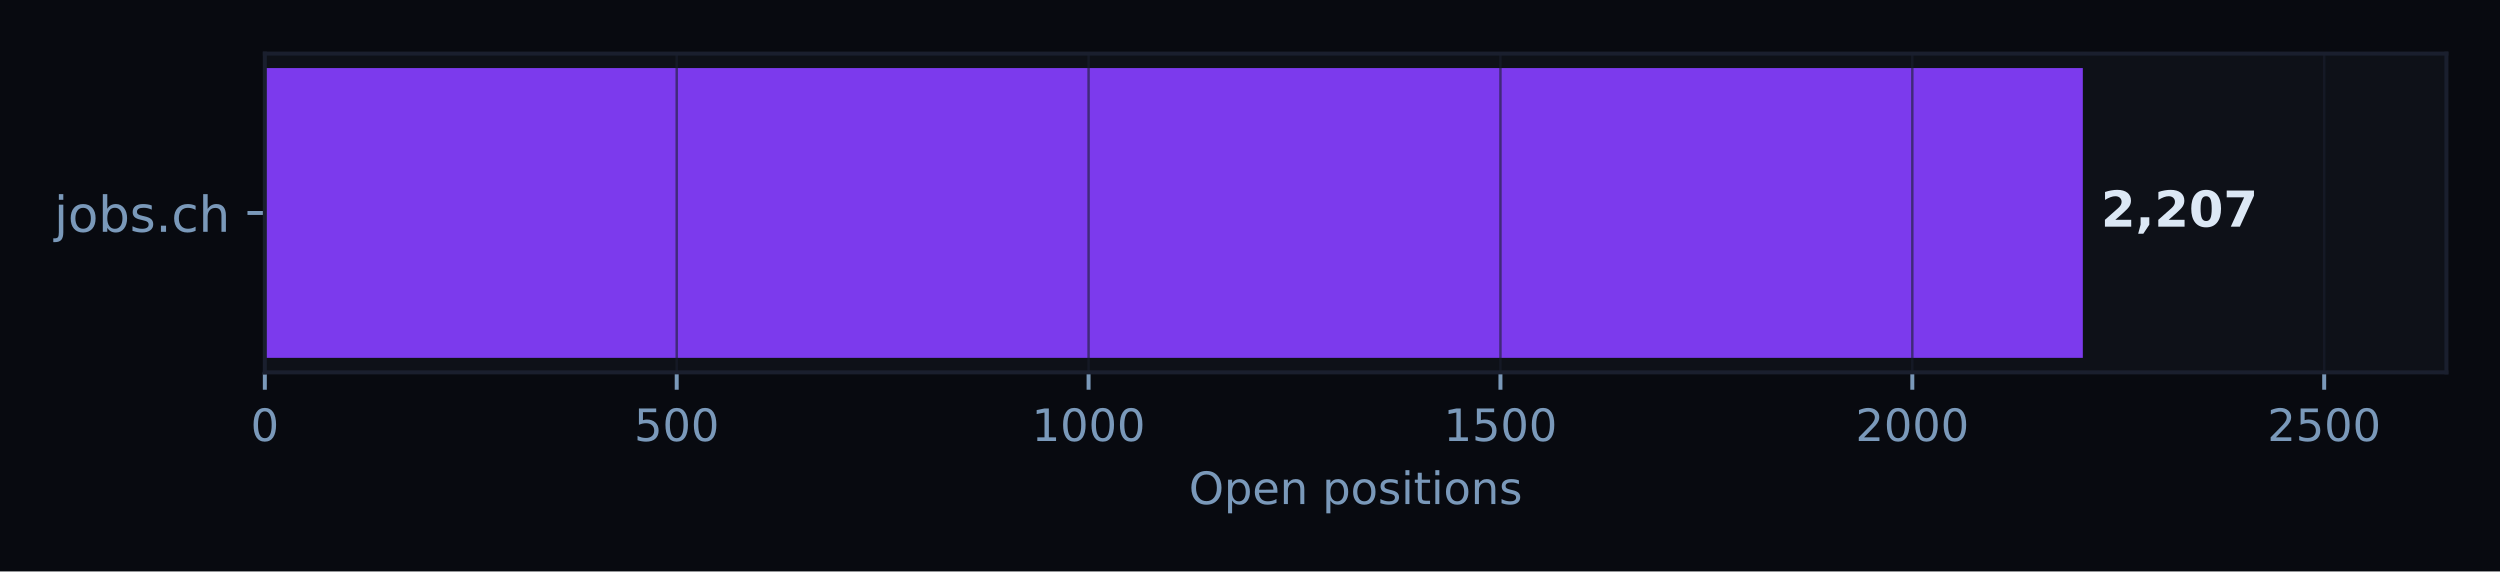
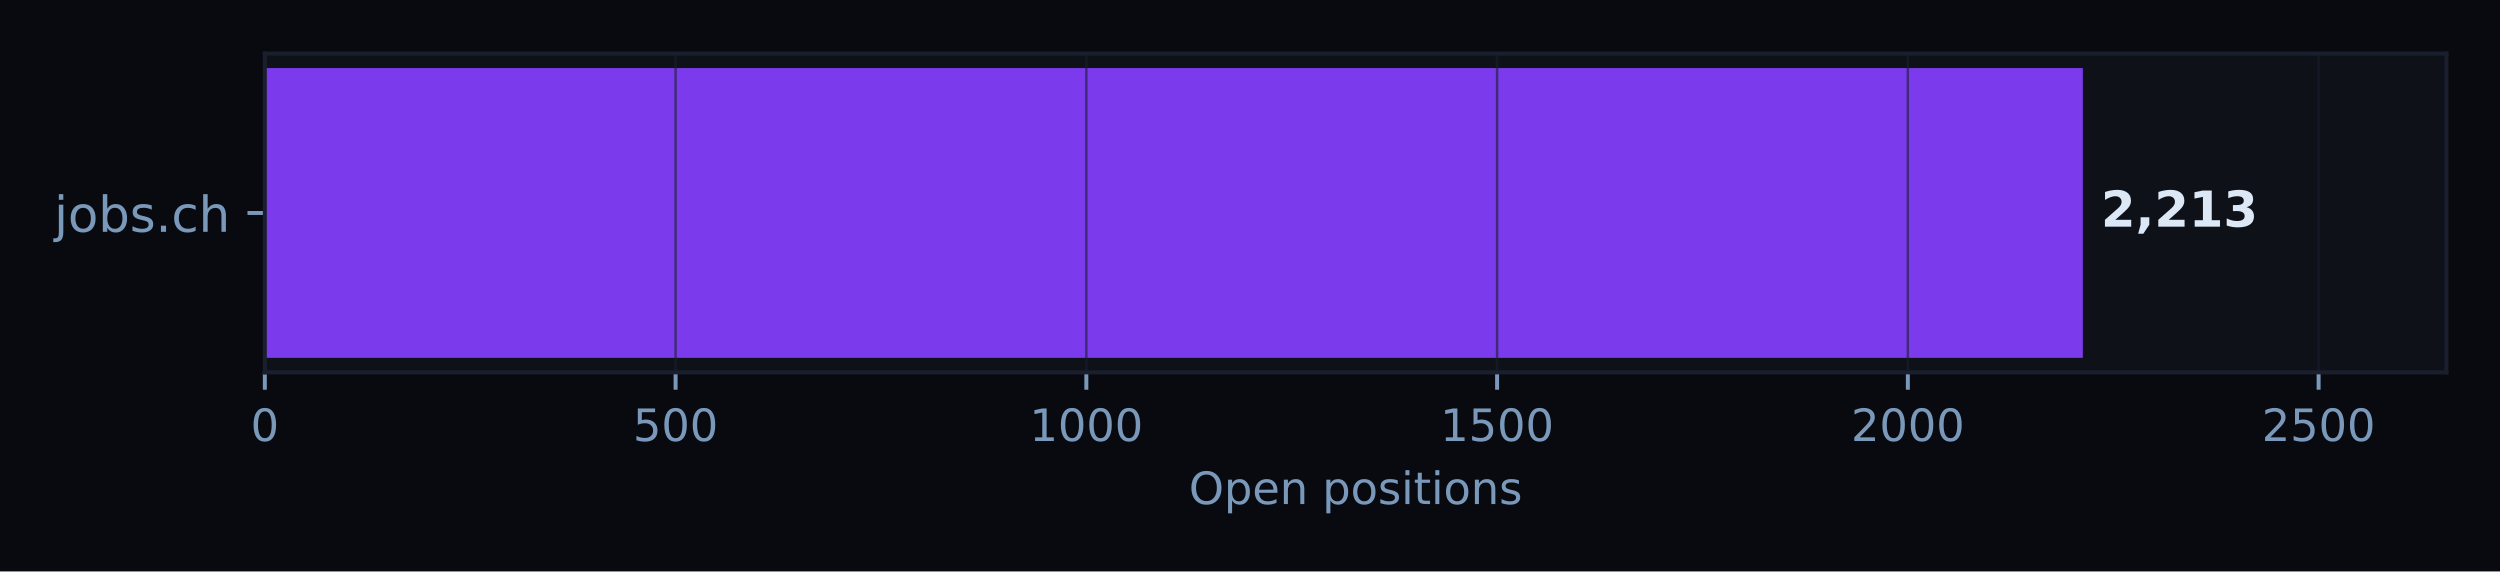
<svg xmlns="http://www.w3.org/2000/svg" xmlns:xlink="http://www.w3.org/1999/xlink" width="504pt" height="115.2pt" viewBox="0 0 504 115.2" version="1.1">
  <defs>
    <style type="text/css">*{stroke-linejoin: round; stroke-linecap: butt}</style>
  </defs>
  <g id="figure_1">
    <g id="patch_1">
      <path d="M 0 115.2  L 504 115.2  L 504 0  L 0 0  z " style="fill: #080a10" />
    </g>
    <g id="axes_1">
      <g id="patch_2">
        <path d="M 53.391 75.073  L 493.2 75.073  L 493.2 10.8  L 53.391 10.8  z " style="fill: #0e1118" />
      </g>
      <g id="patch_3">
        <path d="M 53.391 13.721  L 419.898 13.721  L 419.898 72.151  L 53.391 72.151  z " clip-path="url(#p3596b817c5)" style="fill: #7c3aed" />
      </g>
      <g id="matplotlib.axis_1">
        <g id="xtick_1">
          <g id="line2d_1">
            <path d="M 53.391 75.073  L 53.391 10.8  " clip-path="url(#p3596b817c5)" style="fill: none; stroke: #1a1f2e; stroke-opacity: 0.6; stroke-width: 0.5; stroke-linecap: square" />
          </g>
          <g id="line2d_2">
            <defs>
              <path id="mff3be124f5" d="M 0 0  L 0 3.5  " style="stroke: #7a99ba; stroke-width: 0.8" />
            </defs>
            <g>
              <use xlink:href="#mff3be124f5" x="53.391" y="75.073" style="fill: #7a99ba; stroke: #7a99ba; stroke-width: 0.8" />
            </g>
          </g>
          <g id="text_1">
            <g style="fill: #7a99ba" transform="translate(50.52778 88.91132) scale(0.09 -0.09)">
              <defs>
                <path id="DejaVuSans-30" d="M 2034 4250  Q 1547 4250 1301 3770  Q 1056 3291 1056 2328  Q 1056 1369 1301 889  Q 1547 409 2034 409  Q 2525 409 2770 889  Q 3016 1369 3016 2328  Q 3016 3291 2770 3770  Q 2525 4250 2034 4250  z M 2034 4750  Q 2819 4750 3233 4129  Q 3647 3509 3647 2328  Q 3647 1150 3233 529  Q 2819 -91 2034 -91  Q 1250 -91 836 529  Q 422 1150 422 2328  Q 422 3509 836 4129  Q 1250 4750 2034 4750  z " transform="scale(0.015625)" />
              </defs>
              <use xlink:href="#DejaVuSans-30" />
            </g>
          </g>
        </g>
        <g id="xtick_2">
          <g id="line2d_3">
-             <path d="M 136.424 75.073  L 136.424 10.8  " clip-path="url(#p3596b817c5)" style="fill: none; stroke: #1a1f2e; stroke-opacity: 0.6; stroke-width: 0.5; stroke-linecap: square" />
+             <path d="M 136.199 75.073  L 136.199 10.8  " clip-path="url(#p3596b817c5)" style="fill: none; stroke: #1a1f2e; stroke-opacity: 0.6; stroke-width: 0.5; stroke-linecap: square" />
          </g>
          <g id="line2d_4">
            <g>
-               <use xlink:href="#mff3be124f5" x="136.424" y="75.073" style="fill: #7a99ba; stroke: #7a99ba; stroke-width: 0.8" />
+               <use xlink:href="#mff3be124f5" x="136.199" y="75.073" style="fill: #7a99ba; stroke: #7a99ba; stroke-width: 0.8" />
            </g>
          </g>
          <g id="text_2">
-             <g style="fill: #7a99ba" transform="translate(127.8345 88.91132) scale(0.09 -0.09)">
+             <g style="fill: #7a99ba" transform="translate(127.6094 88.91132) scale(0.09 -0.09)">
              <defs>
                <path id="DejaVuSans-35" d="M 691 4666  L 3169 4666  L 3169 4134  L 1269 4134  L 1269 2991  Q 1406 3038 1543 3061  Q 1681 3084 1819 3084  Q 2600 3084 3056 2656  Q 3513 2228 3513 1497  Q 3513 744 3044 326  Q 2575 -91 1722 -91  Q 1428 -91 1123 -41  Q 819 9 494 109  L 494 744  Q 775 591 1075 516  Q 1375 441 1709 441  Q 2250 441 2565 725  Q 2881 1009 2881 1497  Q 2881 1984 2565 2268  Q 2250 2553 1709 2553  Q 1456 2553 1204 2497  Q 953 2441 691 2322  L 691 4666  z " transform="scale(0.015625)" />
              </defs>
              <use xlink:href="#DejaVuSans-35" />
              <use xlink:href="#DejaVuSans-30" x="63.623" />
              <use xlink:href="#DejaVuSans-30" x="127.246" />
            </g>
          </g>
        </g>
        <g id="xtick_3">
          <g id="line2d_5">
-             <path d="M 219.457 75.073  L 219.457 10.8  " clip-path="url(#p3596b817c5)" style="fill: none; stroke: #1a1f2e; stroke-opacity: 0.6; stroke-width: 0.5; stroke-linecap: square" />
+             <path d="M 219.007 75.073  L 219.007 10.8  " clip-path="url(#p3596b817c5)" style="fill: none; stroke: #1a1f2e; stroke-opacity: 0.6; stroke-width: 0.5; stroke-linecap: square" />
          </g>
          <g id="line2d_6">
            <g>
-               <use xlink:href="#mff3be124f5" x="219.457" y="75.073" style="fill: #7a99ba; stroke: #7a99ba; stroke-width: 0.8" />
+               <use xlink:href="#mff3be124f5" x="219.007" y="75.073" style="fill: #7a99ba; stroke: #7a99ba; stroke-width: 0.8" />
            </g>
          </g>
          <g id="text_3">
-             <g style="fill: #7a99ba" transform="translate(208.0044 88.91132) scale(0.09 -0.09)">
+             <g style="fill: #7a99ba" transform="translate(207.5541 88.91132) scale(0.09 -0.09)">
              <defs>
                <path id="DejaVuSans-31" d="M 794 531  L 1825 531  L 1825 4091  L 703 3866  L 703 4441  L 1819 4666  L 2450 4666  L 2450 531  L 3481 531  L 3481 0  L 794 0  L 794 531  z " transform="scale(0.015625)" />
              </defs>
              <use xlink:href="#DejaVuSans-31" />
              <use xlink:href="#DejaVuSans-30" x="63.623" />
              <use xlink:href="#DejaVuSans-30" x="127.246" />
              <use xlink:href="#DejaVuSans-30" x="190.869" />
            </g>
          </g>
        </g>
        <g id="xtick_4">
          <g id="line2d_7">
-             <path d="M 302.49 75.073  L 302.49 10.8  " clip-path="url(#p3596b817c5)" style="fill: none; stroke: #1a1f2e; stroke-opacity: 0.6; stroke-width: 0.5; stroke-linecap: square" />
+             <path d="M 301.814 75.073  L 301.814 10.8  " clip-path="url(#p3596b817c5)" style="fill: none; stroke: #1a1f2e; stroke-opacity: 0.6; stroke-width: 0.5; stroke-linecap: square" />
          </g>
          <g id="line2d_8">
            <g>
-               <use xlink:href="#mff3be124f5" x="302.49" y="75.073" style="fill: #7a99ba; stroke: #7a99ba; stroke-width: 0.8" />
+               <use xlink:href="#mff3be124f5" x="301.814" y="75.073" style="fill: #7a99ba; stroke: #7a99ba; stroke-width: 0.8" />
            </g>
          </g>
          <g id="text_4">
-             <g style="fill: #7a99ba" transform="translate(291.0374 88.91132) scale(0.09 -0.09)">
+             <g style="fill: #7a99ba" transform="translate(290.362 88.91132) scale(0.09 -0.09)">
              <use xlink:href="#DejaVuSans-31" />
              <use xlink:href="#DejaVuSans-35" x="63.623" />
              <use xlink:href="#DejaVuSans-30" x="127.246" />
              <use xlink:href="#DejaVuSans-30" x="190.869" />
            </g>
          </g>
        </g>
        <g id="xtick_5">
          <g id="line2d_9">
-             <path d="M 385.523 75.073  L 385.523 10.8  " clip-path="url(#p3596b817c5)" style="fill: none; stroke: #1a1f2e; stroke-opacity: 0.6; stroke-width: 0.5; stroke-linecap: square" />
+             <path d="M 384.622 75.073  L 384.622 10.8  " clip-path="url(#p3596b817c5)" style="fill: none; stroke: #1a1f2e; stroke-opacity: 0.6; stroke-width: 0.5; stroke-linecap: square" />
          </g>
          <g id="line2d_10">
            <g>
-               <use xlink:href="#mff3be124f5" x="385.523" y="75.073" style="fill: #7a99ba; stroke: #7a99ba; stroke-width: 0.8" />
+               <use xlink:href="#mff3be124f5" x="384.622" y="75.073" style="fill: #7a99ba; stroke: #7a99ba; stroke-width: 0.8" />
            </g>
          </g>
          <g id="text_5">
-             <g style="fill: #7a99ba" transform="translate(374.0703 88.91132) scale(0.09 -0.09)">
+             <g style="fill: #7a99ba" transform="translate(373.1698 88.91132) scale(0.09 -0.09)">
              <defs>
                <path id="DejaVuSans-32" d="M 1228 531  L 3431 531  L 3431 0  L 469 0  L 469 531  Q 828 903 1448 1529  Q 2069 2156 2228 2338  Q 2531 2678 2651 2914  Q 2772 3150 2772 3378  Q 2772 3750 2511 3984  Q 2250 4219 1831 4219  Q 1534 4219 1204 4116  Q 875 4013 500 3803  L 500 4441  Q 881 4594 1212 4672  Q 1544 4750 1819 4750  Q 2544 4750 2975 4387  Q 3406 4025 3406 3419  Q 3406 3131 3298 2873  Q 3191 2616 2906 2266  Q 2828 2175 2409 1742  Q 1991 1309 1228 531  z " transform="scale(0.015625)" />
              </defs>
              <use xlink:href="#DejaVuSans-32" />
              <use xlink:href="#DejaVuSans-30" x="63.623" />
              <use xlink:href="#DejaVuSans-30" x="127.246" />
              <use xlink:href="#DejaVuSans-30" x="190.869" />
            </g>
          </g>
        </g>
        <g id="xtick_6">
          <g id="line2d_11">
-             <path d="M 468.556 75.073  L 468.556 10.8  " clip-path="url(#p3596b817c5)" style="fill: none; stroke: #1a1f2e; stroke-opacity: 0.6; stroke-width: 0.5; stroke-linecap: square" />
+             <path d="M 467.43 75.073  L 467.43 10.8  " clip-path="url(#p3596b817c5)" style="fill: none; stroke: #1a1f2e; stroke-opacity: 0.6; stroke-width: 0.5; stroke-linecap: square" />
          </g>
          <g id="line2d_12">
            <g>
-               <use xlink:href="#mff3be124f5" x="468.556" y="75.073" style="fill: #7a99ba; stroke: #7a99ba; stroke-width: 0.8" />
+               <use xlink:href="#mff3be124f5" x="467.43" y="75.073" style="fill: #7a99ba; stroke: #7a99ba; stroke-width: 0.8" />
            </g>
          </g>
          <g id="text_6">
-             <g style="fill: #7a99ba" transform="translate(457.1033 88.91132) scale(0.09 -0.09)">
+             <g style="fill: #7a99ba" transform="translate(455.9777 88.91132) scale(0.09 -0.09)">
              <use xlink:href="#DejaVuSans-32" />
              <use xlink:href="#DejaVuSans-35" x="63.623" />
              <use xlink:href="#DejaVuSans-30" x="127.246" />
              <use xlink:href="#DejaVuSans-30" x="190.869" />
            </g>
          </g>
        </g>
        <g id="text_7">
          <g style="fill: #7a99ba" transform="translate(239.6769 101.6216) scale(0.09 -0.09)">
            <defs>
              <path id="DejaVuSans-4f" d="M 2522 4238  Q 1834 4238 1429 3725  Q 1025 3213 1025 2328  Q 1025 1447 1429 934  Q 1834 422 2522 422  Q 3209 422 3611 934  Q 4013 1447 4013 2328  Q 4013 3213 3611 3725  Q 3209 4238 2522 4238  z M 2522 4750  Q 3503 4750 4090 4092  Q 4678 3434 4678 2328  Q 4678 1225 4090 567  Q 3503 -91 2522 -91  Q 1538 -91 948 565  Q 359 1222 359 2328  Q 359 3434 948 4092  Q 1538 4750 2522 4750  z " transform="scale(0.015625)" />
              <path id="DejaVuSans-70" d="M 1159 525  L 1159 -1331  L 581 -1331  L 581 3500  L 1159 3500  L 1159 2969  Q 1341 3281 1617 3432  Q 1894 3584 2278 3584  Q 2916 3584 3314 3078  Q 3713 2572 3713 1747  Q 3713 922 3314 415  Q 2916 -91 2278 -91  Q 1894 -91 1617 61  Q 1341 213 1159 525  z M 3116 1747  Q 3116 2381 2855 2742  Q 2594 3103 2138 3103  Q 1681 3103 1420 2742  Q 1159 2381 1159 1747  Q 1159 1113 1420 752  Q 1681 391 2138 391  Q 2594 391 2855 752  Q 3116 1113 3116 1747  z " transform="scale(0.015625)" />
              <path id="DejaVuSans-65" d="M 3597 1894  L 3597 1613  L 953 1613  Q 991 1019 1311 708  Q 1631 397 2203 397  Q 2534 397 2845 478  Q 3156 559 3463 722  L 3463 178  Q 3153 47 2828 -22  Q 2503 -91 2169 -91  Q 1331 -91 842 396  Q 353 884 353 1716  Q 353 2575 817 3079  Q 1281 3584 2069 3584  Q 2775 3584 3186 3129  Q 3597 2675 3597 1894  z M 3022 2063  Q 3016 2534 2758 2815  Q 2500 3097 2075 3097  Q 1594 3097 1305 2825  Q 1016 2553 972 2059  L 3022 2063  z " transform="scale(0.015625)" />
              <path id="DejaVuSans-6e" d="M 3513 2113  L 3513 0  L 2938 0  L 2938 2094  Q 2938 2591 2744 2837  Q 2550 3084 2163 3084  Q 1697 3084 1428 2787  Q 1159 2491 1159 1978  L 1159 0  L 581 0  L 581 3500  L 1159 3500  L 1159 2956  Q 1366 3272 1645 3428  Q 1925 3584 2291 3584  Q 2894 3584 3203 3211  Q 3513 2838 3513 2113  z " transform="scale(0.015625)" />
              <path id="DejaVuSans-20" transform="scale(0.015625)" />
              <path id="DejaVuSans-6f" d="M 1959 3097  Q 1497 3097 1228 2736  Q 959 2375 959 1747  Q 959 1119 1226 758  Q 1494 397 1959 397  Q 2419 397 2687 759  Q 2956 1122 2956 1747  Q 2956 2369 2687 2733  Q 2419 3097 1959 3097  z M 1959 3584  Q 2709 3584 3137 3096  Q 3566 2609 3566 1747  Q 3566 888 3137 398  Q 2709 -91 1959 -91  Q 1206 -91 779 398  Q 353 888 353 1747  Q 353 2609 779 3096  Q 1206 3584 1959 3584  z " transform="scale(0.015625)" />
              <path id="DejaVuSans-73" d="M 2834 3397  L 2834 2853  Q 2591 2978 2328 3040  Q 2066 3103 1784 3103  Q 1356 3103 1142 2972  Q 928 2841 928 2578  Q 928 2378 1081 2264  Q 1234 2150 1697 2047  L 1894 2003  Q 2506 1872 2764 1633  Q 3022 1394 3022 966  Q 3022 478 2636 193  Q 2250 -91 1575 -91  Q 1294 -91 989 -36  Q 684 19 347 128  L 347 722  Q 666 556 975 473  Q 1284 391 1588 391  Q 1994 391 2212 530  Q 2431 669 2431 922  Q 2431 1156 2273 1281  Q 2116 1406 1581 1522  L 1381 1569  Q 847 1681 609 1914  Q 372 2147 372 2553  Q 372 3047 722 3315  Q 1072 3584 1716 3584  Q 2034 3584 2315 3537  Q 2597 3491 2834 3397  z " transform="scale(0.015625)" />
              <path id="DejaVuSans-69" d="M 603 3500  L 1178 3500  L 1178 0  L 603 0  L 603 3500  z M 603 4863  L 1178 4863  L 1178 4134  L 603 4134  L 603 4863  z " transform="scale(0.015625)" />
              <path id="DejaVuSans-74" d="M 1172 4494  L 1172 3500  L 2356 3500  L 2356 3053  L 1172 3053  L 1172 1153  Q 1172 725 1289 603  Q 1406 481 1766 481  L 2356 481  L 2356 0  L 1766 0  Q 1100 0 847 248  Q 594 497 594 1153  L 594 3053  L 172 3053  L 172 3500  L 594 3500  L 594 4494  L 1172 4494  z " transform="scale(0.015625)" />
            </defs>
            <use xlink:href="#DejaVuSans-4f" />
            <use xlink:href="#DejaVuSans-70" x="78.711" />
            <use xlink:href="#DejaVuSans-65" x="142.188" />
            <use xlink:href="#DejaVuSans-6e" x="203.711" />
            <use xlink:href="#DejaVuSans-20" x="267.09" />
            <use xlink:href="#DejaVuSans-70" x="298.877" />
            <use xlink:href="#DejaVuSans-6f" x="362.354" />
            <use xlink:href="#DejaVuSans-73" x="423.535" />
            <use xlink:href="#DejaVuSans-69" x="475.635" />
            <use xlink:href="#DejaVuSans-74" x="503.418" />
            <use xlink:href="#DejaVuSans-69" x="542.627" />
            <use xlink:href="#DejaVuSans-6f" x="570.41" />
            <use xlink:href="#DejaVuSans-6e" x="631.592" />
            <use xlink:href="#DejaVuSans-73" x="694.971" />
          </g>
        </g>
      </g>
      <g id="matplotlib.axis_2">
        <g id="ytick_1">
          <g id="line2d_13">
            <defs>
              <path id="mdf66c61492" d="M 0 0  L -3.5 0  " style="stroke: #7a99ba; stroke-width: 0.8" />
            </defs>
            <g>
              <use xlink:href="#mdf66c61492" x="53.391" y="42.936" style="fill: #7a99ba; stroke: #7a99ba; stroke-width: 0.8" />
            </g>
          </g>
          <g id="text_8">
            <g style="fill: #7a99ba" transform="translate(10.92216 46.73558) scale(0.1 -0.1)">
              <defs>
                <path id="DejaVuSans-6a" d="M 603 3500  L 1178 3500  L 1178 -63  Q 1178 -731 923 -1031  Q 669 -1331 103 -1331  L -116 -1331  L -116 -844  L 38 -844  Q 366 -844 484 -692  Q 603 -541 603 -63  L 603 3500  z M 603 4863  L 1178 4863  L 1178 4134  L 603 4134  L 603 4863  z " transform="scale(0.015625)" />
                <path id="DejaVuSans-62" d="M 3116 1747  Q 3116 2381 2855 2742  Q 2594 3103 2138 3103  Q 1681 3103 1420 2742  Q 1159 2381 1159 1747  Q 1159 1113 1420 752  Q 1681 391 2138 391  Q 2594 391 2855 752  Q 3116 1113 3116 1747  z M 1159 2969  Q 1341 3281 1617 3432  Q 1894 3584 2278 3584  Q 2916 3584 3314 3078  Q 3713 2572 3713 1747  Q 3713 922 3314 415  Q 2916 -91 2278 -91  Q 1894 -91 1617 61  Q 1341 213 1159 525  L 1159 0  L 581 0  L 581 4863  L 1159 4863  L 1159 2969  z " transform="scale(0.015625)" />
                <path id="DejaVuSans-2e" d="M 684 794  L 1344 794  L 1344 0  L 684 0  L 684 794  z " transform="scale(0.015625)" />
                <path id="DejaVuSans-63" d="M 3122 3366  L 3122 2828  Q 2878 2963 2633 3030  Q 2388 3097 2138 3097  Q 1578 3097 1268 2742  Q 959 2388 959 1747  Q 959 1106 1268 751  Q 1578 397 2138 397  Q 2388 397 2633 464  Q 2878 531 3122 666  L 3122 134  Q 2881 22 2623 -34  Q 2366 -91 2075 -91  Q 1284 -91 818 406  Q 353 903 353 1747  Q 353 2603 823 3093  Q 1294 3584 2113 3584  Q 2378 3584 2631 3529  Q 2884 3475 3122 3366  z " transform="scale(0.015625)" />
                <path id="DejaVuSans-68" d="M 3513 2113  L 3513 0  L 2938 0  L 2938 2094  Q 2938 2591 2744 2837  Q 2550 3084 2163 3084  Q 1697 3084 1428 2787  Q 1159 2491 1159 1978  L 1159 0  L 581 0  L 581 4863  L 1159 4863  L 1159 2956  Q 1366 3272 1645 3428  Q 1925 3584 2291 3584  Q 2894 3584 3203 3211  Q 3513 2838 3513 2113  z " transform="scale(0.015625)" />
              </defs>
              <use xlink:href="#DejaVuSans-6a" />
              <use xlink:href="#DejaVuSans-6f" x="27.783" />
              <use xlink:href="#DejaVuSans-62" x="88.965" />
              <use xlink:href="#DejaVuSans-73" x="152.441" />
              <use xlink:href="#DejaVuSans-2e" x="204.541" />
              <use xlink:href="#DejaVuSans-63" x="236.328" />
              <use xlink:href="#DejaVuSans-68" x="291.309" />
            </g>
          </g>
        </g>
      </g>
      <g id="patch_4">
        <path d="M 53.391 75.073  L 53.391 10.8  " style="fill: none; stroke: #1a1f2e; stroke-width: 0.8; stroke-linejoin: miter; stroke-linecap: square" />
      </g>
      <g id="patch_5">
        <path d="M 493.2 75.073  L 493.2 10.8  " style="fill: none; stroke: #1a1f2e; stroke-width: 0.8; stroke-linejoin: miter; stroke-linecap: square" />
      </g>
      <g id="patch_6">
        <path d="M 53.391 75.073  L 493.2 75.073  " style="fill: none; stroke: #1a1f2e; stroke-width: 0.8; stroke-linejoin: miter; stroke-linecap: square" />
      </g>
      <g id="patch_7">
        <path d="M 53.391 10.8  L 493.2 10.8  " style="fill: none; stroke: #1a1f2e; stroke-width: 0.8; stroke-linejoin: miter; stroke-linecap: square" />
      </g>
      <g id="text_9">
        <g style="fill: #dce8f5" transform="translate(423.5636 45.69574) scale(0.1 -0.1)">
          <defs>
            <path id="DejaVuSans-Bold-32" d="M 1844 884  L 3897 884  L 3897 0  L 506 0  L 506 884  L 2209 2388  Q 2438 2594 2547 2791  Q 2656 2988 2656 3200  Q 2656 3528 2436 3728  Q 2216 3928 1850 3928  Q 1569 3928 1234 3808  Q 900 3688 519 3450  L 519 4475  Q 925 4609 1322 4679  Q 1719 4750 2100 4750  Q 2938 4750 3402 4381  Q 3866 4013 3866 3353  Q 3866 2972 3669 2642  Q 3472 2313 2841 1759  L 1844 884  z " transform="scale(0.015625)" />
            <path id="DejaVuSans-Bold-2c" d="M 653 1209  L 1778 1209  L 1778 256  L 1006 -909  L 341 -909  L 653 256  L 653 1209  z " transform="scale(0.015625)" />
-             <path id="DejaVuSans-Bold-30" d="M 2944 2338  Q 2944 3213 2780 3570  Q 2616 3928 2228 3928  Q 1841 3928 1675 3570  Q 1509 3213 1509 2338  Q 1509 1453 1675 1090  Q 1841 728 2228 728  Q 2613 728 2778 1090  Q 2944 1453 2944 2338  z M 4147 2328  Q 4147 1169 3647 539  Q 3147 -91 2228 -91  Q 1306 -91 806 539  Q 306 1169 306 2328  Q 306 3491 806 4120  Q 1306 4750 2228 4750  Q 3147 4750 3647 4120  Q 4147 3491 4147 2328  z " transform="scale(0.015625)" />
-             <path id="DejaVuSans-Bold-37" d="M 428 4666  L 3944 4666  L 3944 3988  L 2125 0  L 953 0  L 2675 3781  L 428 3781  L 428 4666  z " transform="scale(0.015625)" />
+             <path id="DejaVuSans-Bold-31" d="M 750 831  L 1813 831  L 1813 3847  L 722 3622  L 722 4441  L 1806 4666  L 2950 4666  L 2950 831  L 4013 831  L 4013 0  L 750 0  L 750 831  z " transform="scale(0.015625)" />
+             <path id="DejaVuSans-Bold-33" d="M 2981 2516  Q 3453 2394 3698 2092  Q 3944 1791 3944 1325  Q 3944 631 3412 270  Q 2881 -91 1863 -91  Q 1503 -91 1142 -33  Q 781 25 428 141  L 428 1069  Q 766 900 1098 814  Q 1431 728 1753 728  Q 2231 728 2486 893  Q 2741 1059 2741 1369  Q 2741 1688 2480 1852  Q 2219 2016 1709 2016  L 1228 2016  L 1228 2791  L 1734 2791  Q 2188 2791 2409 2933  Q 2631 3075 2631 3366  Q 2631 3634 2415 3781  Q 2200 3928 1806 3928  Q 1516 3928 1219 3862  Q 922 3797 628 3669  L 628 4550  Q 984 4650 1334 4700  Q 1684 4750 2022 4750  Q 2931 4750 3382 4451  Q 3834 4153 3834 3553  Q 3834 3144 3618 2883  Q 3403 2622 2981 2516  z " transform="scale(0.015625)" />
          </defs>
          <use xlink:href="#DejaVuSans-Bold-32" />
          <use xlink:href="#DejaVuSans-Bold-2c" x="69.58" />
          <use xlink:href="#DejaVuSans-Bold-32" x="107.568" />
-           <use xlink:href="#DejaVuSans-Bold-30" x="177.148" />
-           <use xlink:href="#DejaVuSans-Bold-37" x="246.729" />
+           <use xlink:href="#DejaVuSans-Bold-31" x="177.148" />
+           <use xlink:href="#DejaVuSans-Bold-33" x="246.729" />
        </g>
      </g>
    </g>
  </g>
  <defs>
    <clipPath id="p3596b817c5">
      <rect x="53.391" y="10.8" width="439.809" height="64.273" />
    </clipPath>
  </defs>
</svg>
